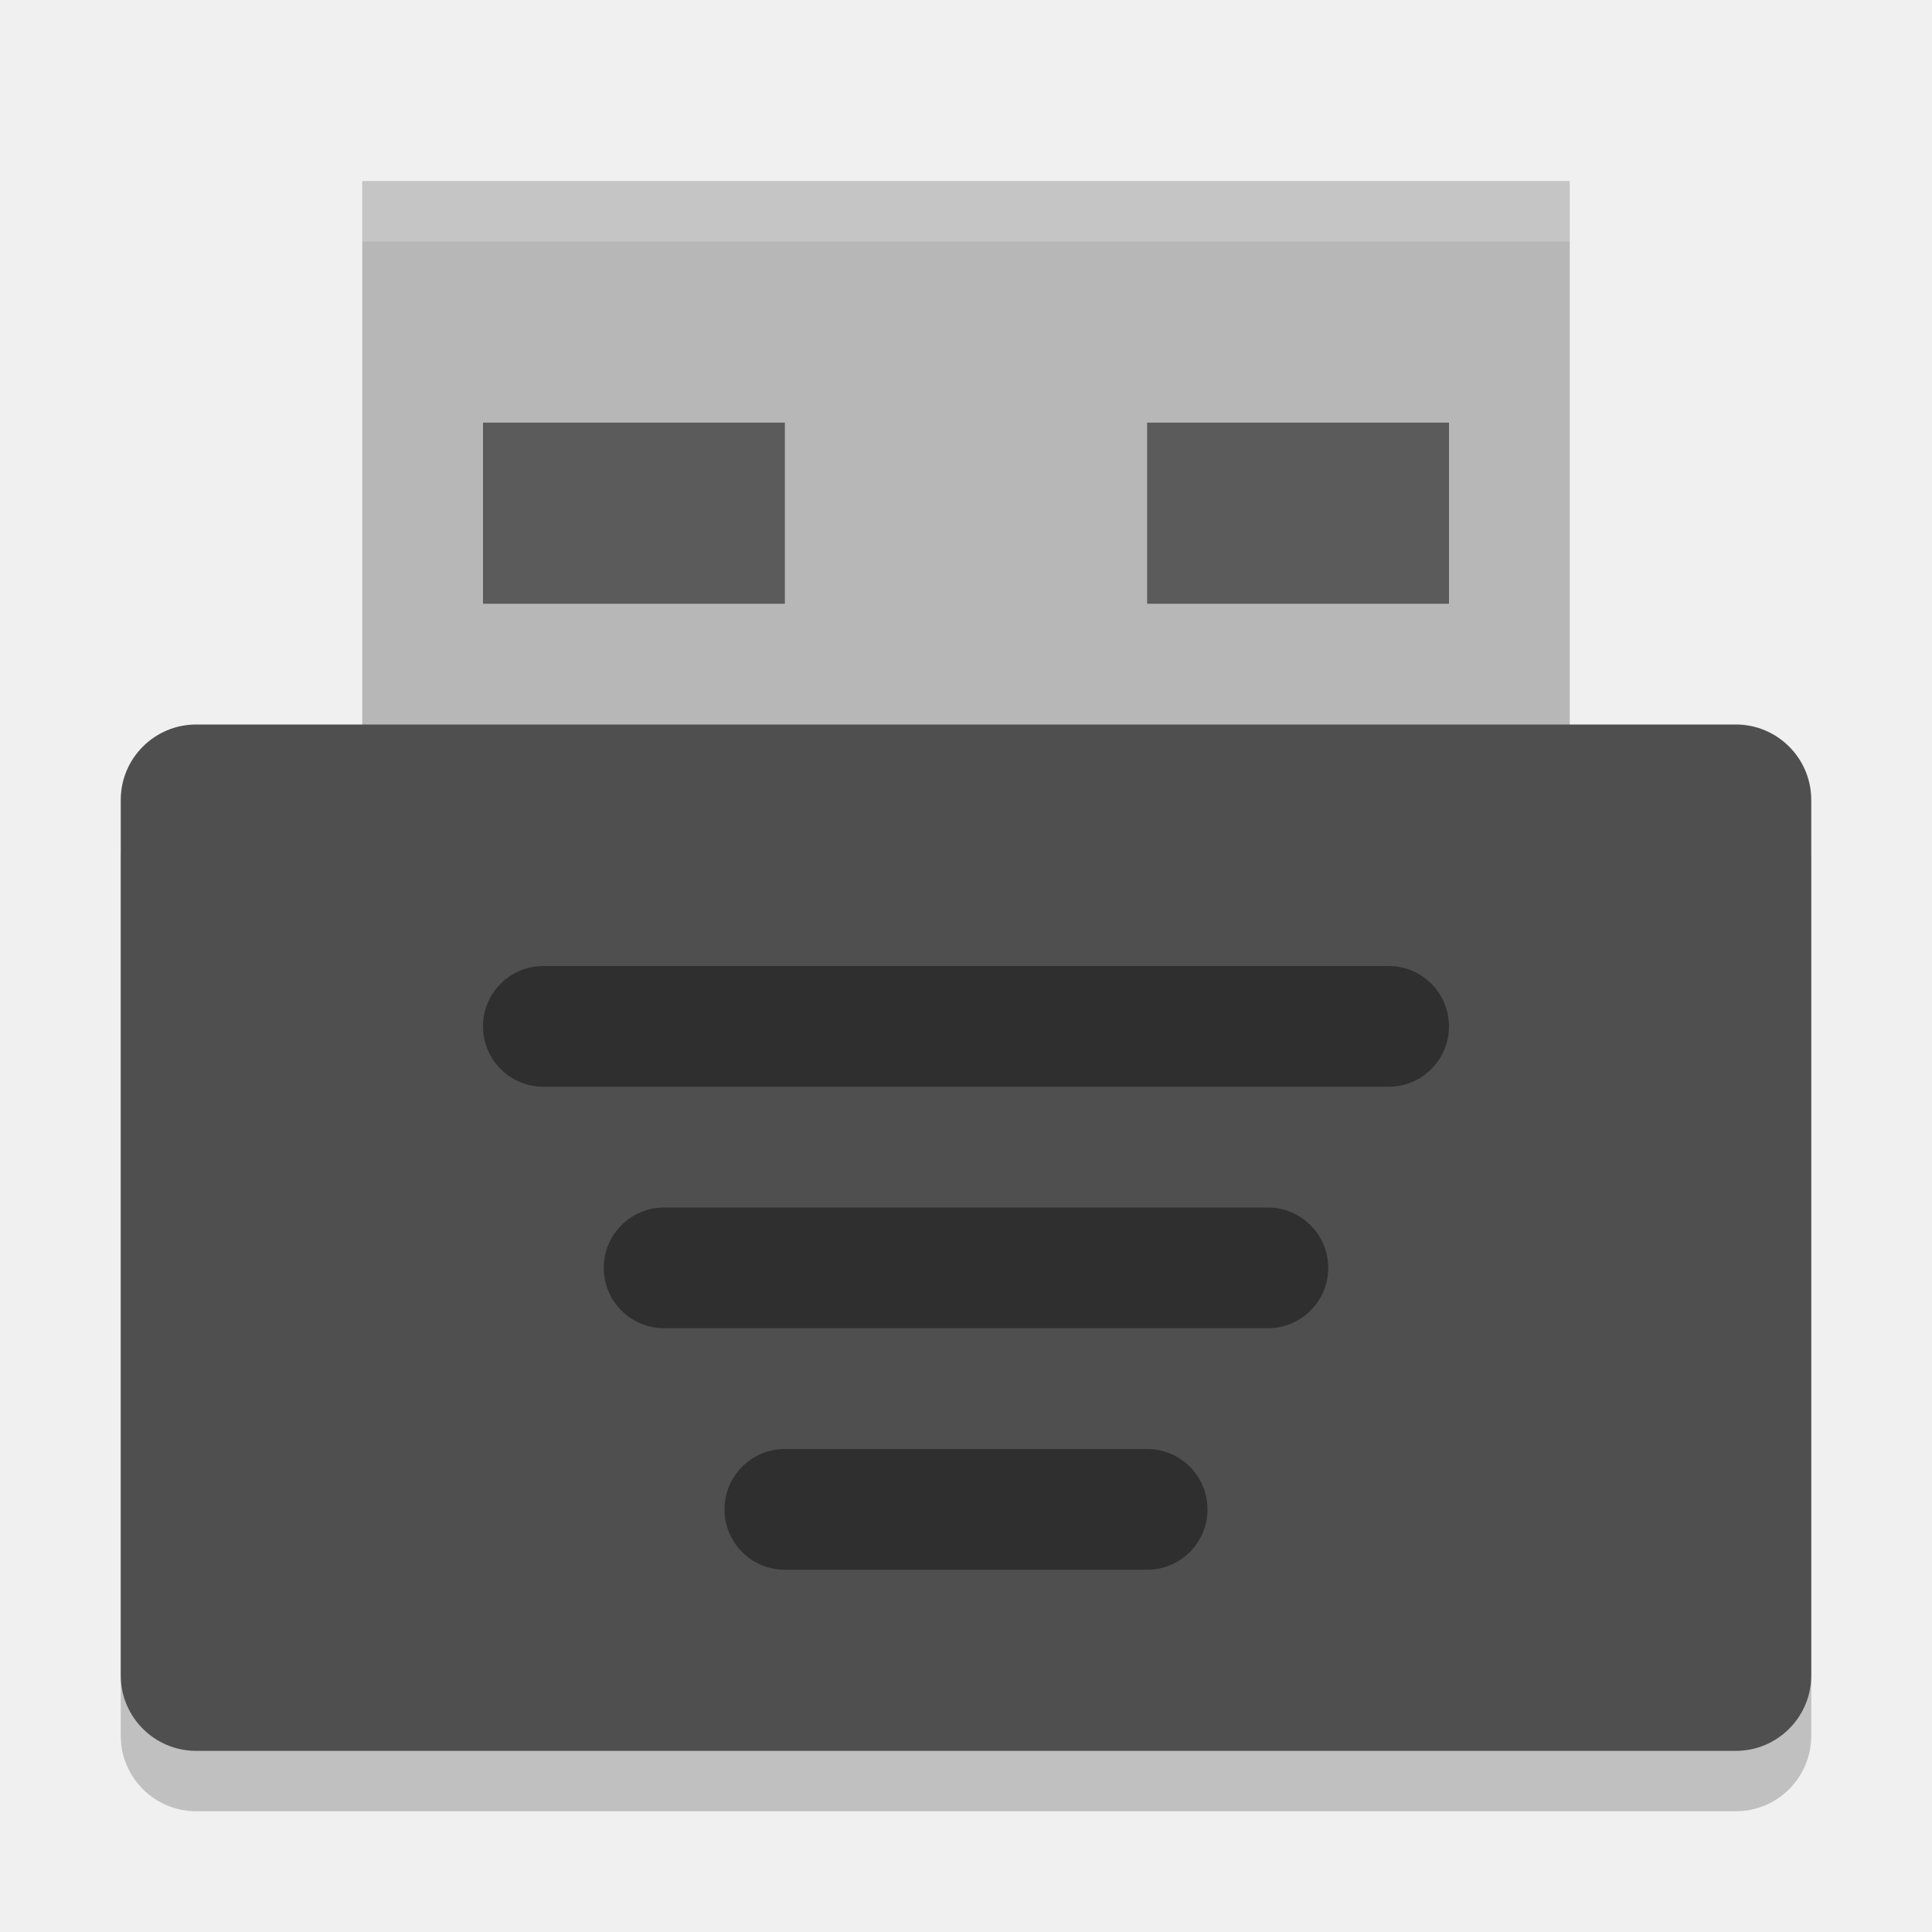
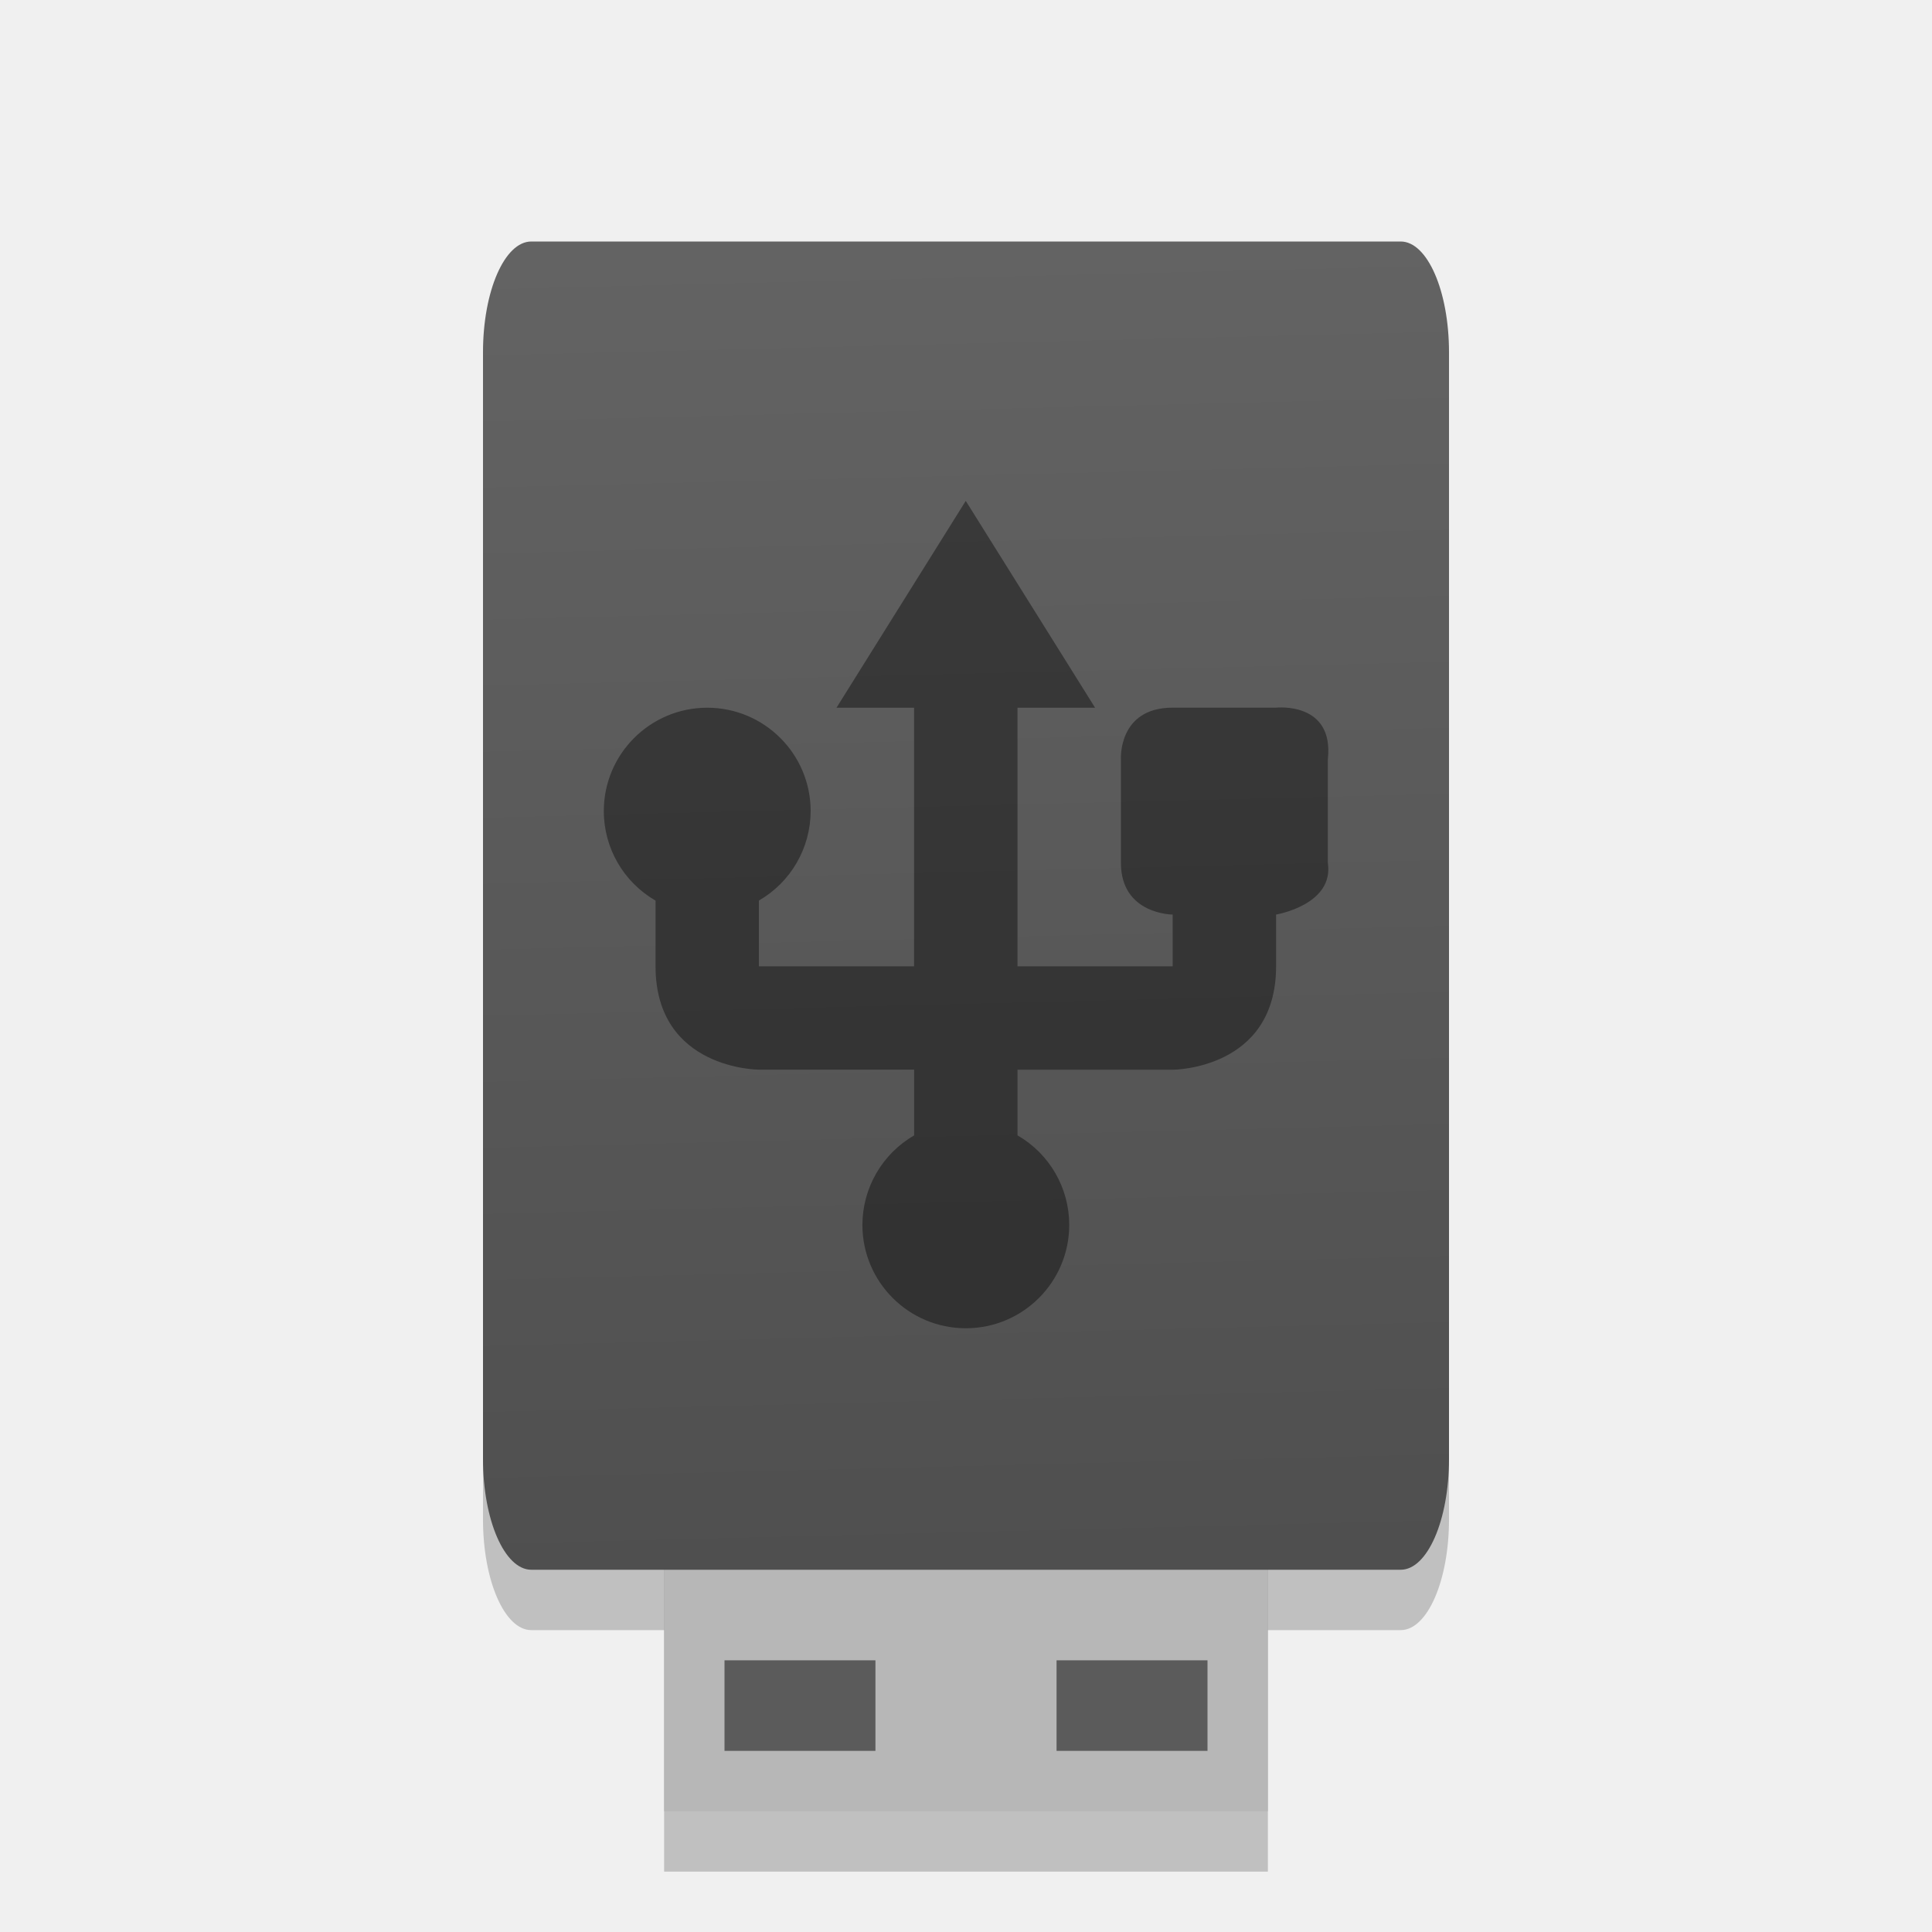
- <svg xmlns="http://www.w3.org/2000/svg" width="32" height="32" version="1">
-   <rect style="opacity:0.2" width="28" height="17" x="2" y="13" rx="1.25" ry="1.25" />
-   <rect style="fill:#b7b7b7" width="20" height="10" x="6" y="3" />
-   <rect style="fill:#4f4f4f" width="28" height="17" x="2" y="12" rx="1.25" ry="1.25" />
-   <rect style="opacity:0.4" width="16" height="2" x="8" y="16" rx="1" ry="1" />
-   <rect style="opacity:0.4" width="12" height="2" x="10" y="20" rx="1" ry="1" />
-   <rect style="opacity:0.4" width="8" height="2" x="12" y="24" rx="1" ry="1" />
-   <rect style="opacity:0.5" width="5" height="3" x="8" y="7" />
-   <rect style="opacity:0.5" width="5" height="3" x="19" y="7" />
-   <path style="fill:#ffffff;opacity:0.2" d="m6 3v1h20v-1h-20z" />
+ <svg xmlns="http://www.w3.org/2000/svg" xmlns:xlink="http://www.w3.org/1999/xlink" width="32" height="32" version="1" id="svg28">
+   <defs id="defs32">
+     <linearGradient id="linearGradient822">
+       <stop style="stop-color:#4f4f4f;stop-opacity:1;" offset="0" id="stop818" />
+       <stop style="stop-color:#636363;stop-opacity:1" offset="1" id="stop820" />
+     </linearGradient>
+     <linearGradient xlink:href="#linearGradient822" id="linearGradient824" x1="16.407" y1="25.915" x2="15.864" y2="4.051" gradientUnits="userSpaceOnUse" />
+   </defs>
+   <path d="M 11,31 H 21 V 26 H 11 Z" id="path2-1" style="opacity:0.2;fill:#000000;fill-opacity:1;stroke-width:0.5" />
+   <rect width="16" height="22" x="8" y="5" rx="0.8" ry="1.834" id="rect4-3" style="opacity:0.2;fill:#000000;fill-opacity:1;stroke-width:0.86" />
+   <path d="M 11,30 H 21 V 25 H 11 Z" id="path2" style="fill:#b7b7b7;stroke-width:0.5" />
+   <rect style="opacity:0.5;stroke-width:0.5" width="2.5" height="1.5" x="12" y="-29" id="rect24" transform="scale(1,-1)" />
+   <rect style="opacity:0.5;stroke-width:0.5" width="2.5" height="1.5" x="17.5" y="-29" id="rect26" transform="scale(1,-1)" />
+   <rect width="16" height="22" x="8" y="4" rx="0.8" ry="1.834" id="rect4" style="fill:url(#linearGradient824);stroke-width:0.86;fill-opacity:1" />
+   <path style="fill:currentColor;stroke-width:0.857;opacity:0.4" class="ColorScheme-Text" d="m 15.996,8.296 -2.141,3.426 h 1.285 v 4.283 h -2.57 v -1.089 c 0.529,-0.305 0.855,-0.87 0.857,-1.481 0,-0.946 -0.767,-1.713 -1.713,-1.713 -0.946,0 -1.713,0.767 -1.713,1.713 4.8e-4,0.612 0.327,1.176 0.857,1.482 v 1.087 c 0,1.713 1.713,1.713 1.713,1.713 h 2.57 v 1.089 c -0.529,0.305 -0.855,0.87 -0.857,1.481 0,0.946 0.767,1.713 1.713,1.713 0.946,0 1.713,-0.767 1.713,-1.713 -4.8e-4,-0.612 -0.327,-1.176 -0.857,-1.482 v -1.087 h 2.57 c 0,0 1.713,0 1.713,-1.713 v -0.857 c 0,0 0.964,-0.161 0.857,-0.857 v -1.713 c 0.107,-0.964 -0.857,-0.857 -0.857,-0.857 h -1.713 c -0.91,0 -0.857,0.857 -0.857,0.857 v 1.713 c 0,0.857 0.857,0.857 0.857,0.857 v 0.857 h -2.57 v -4.283 h 1.285 z" id="path5" />
</svg>
